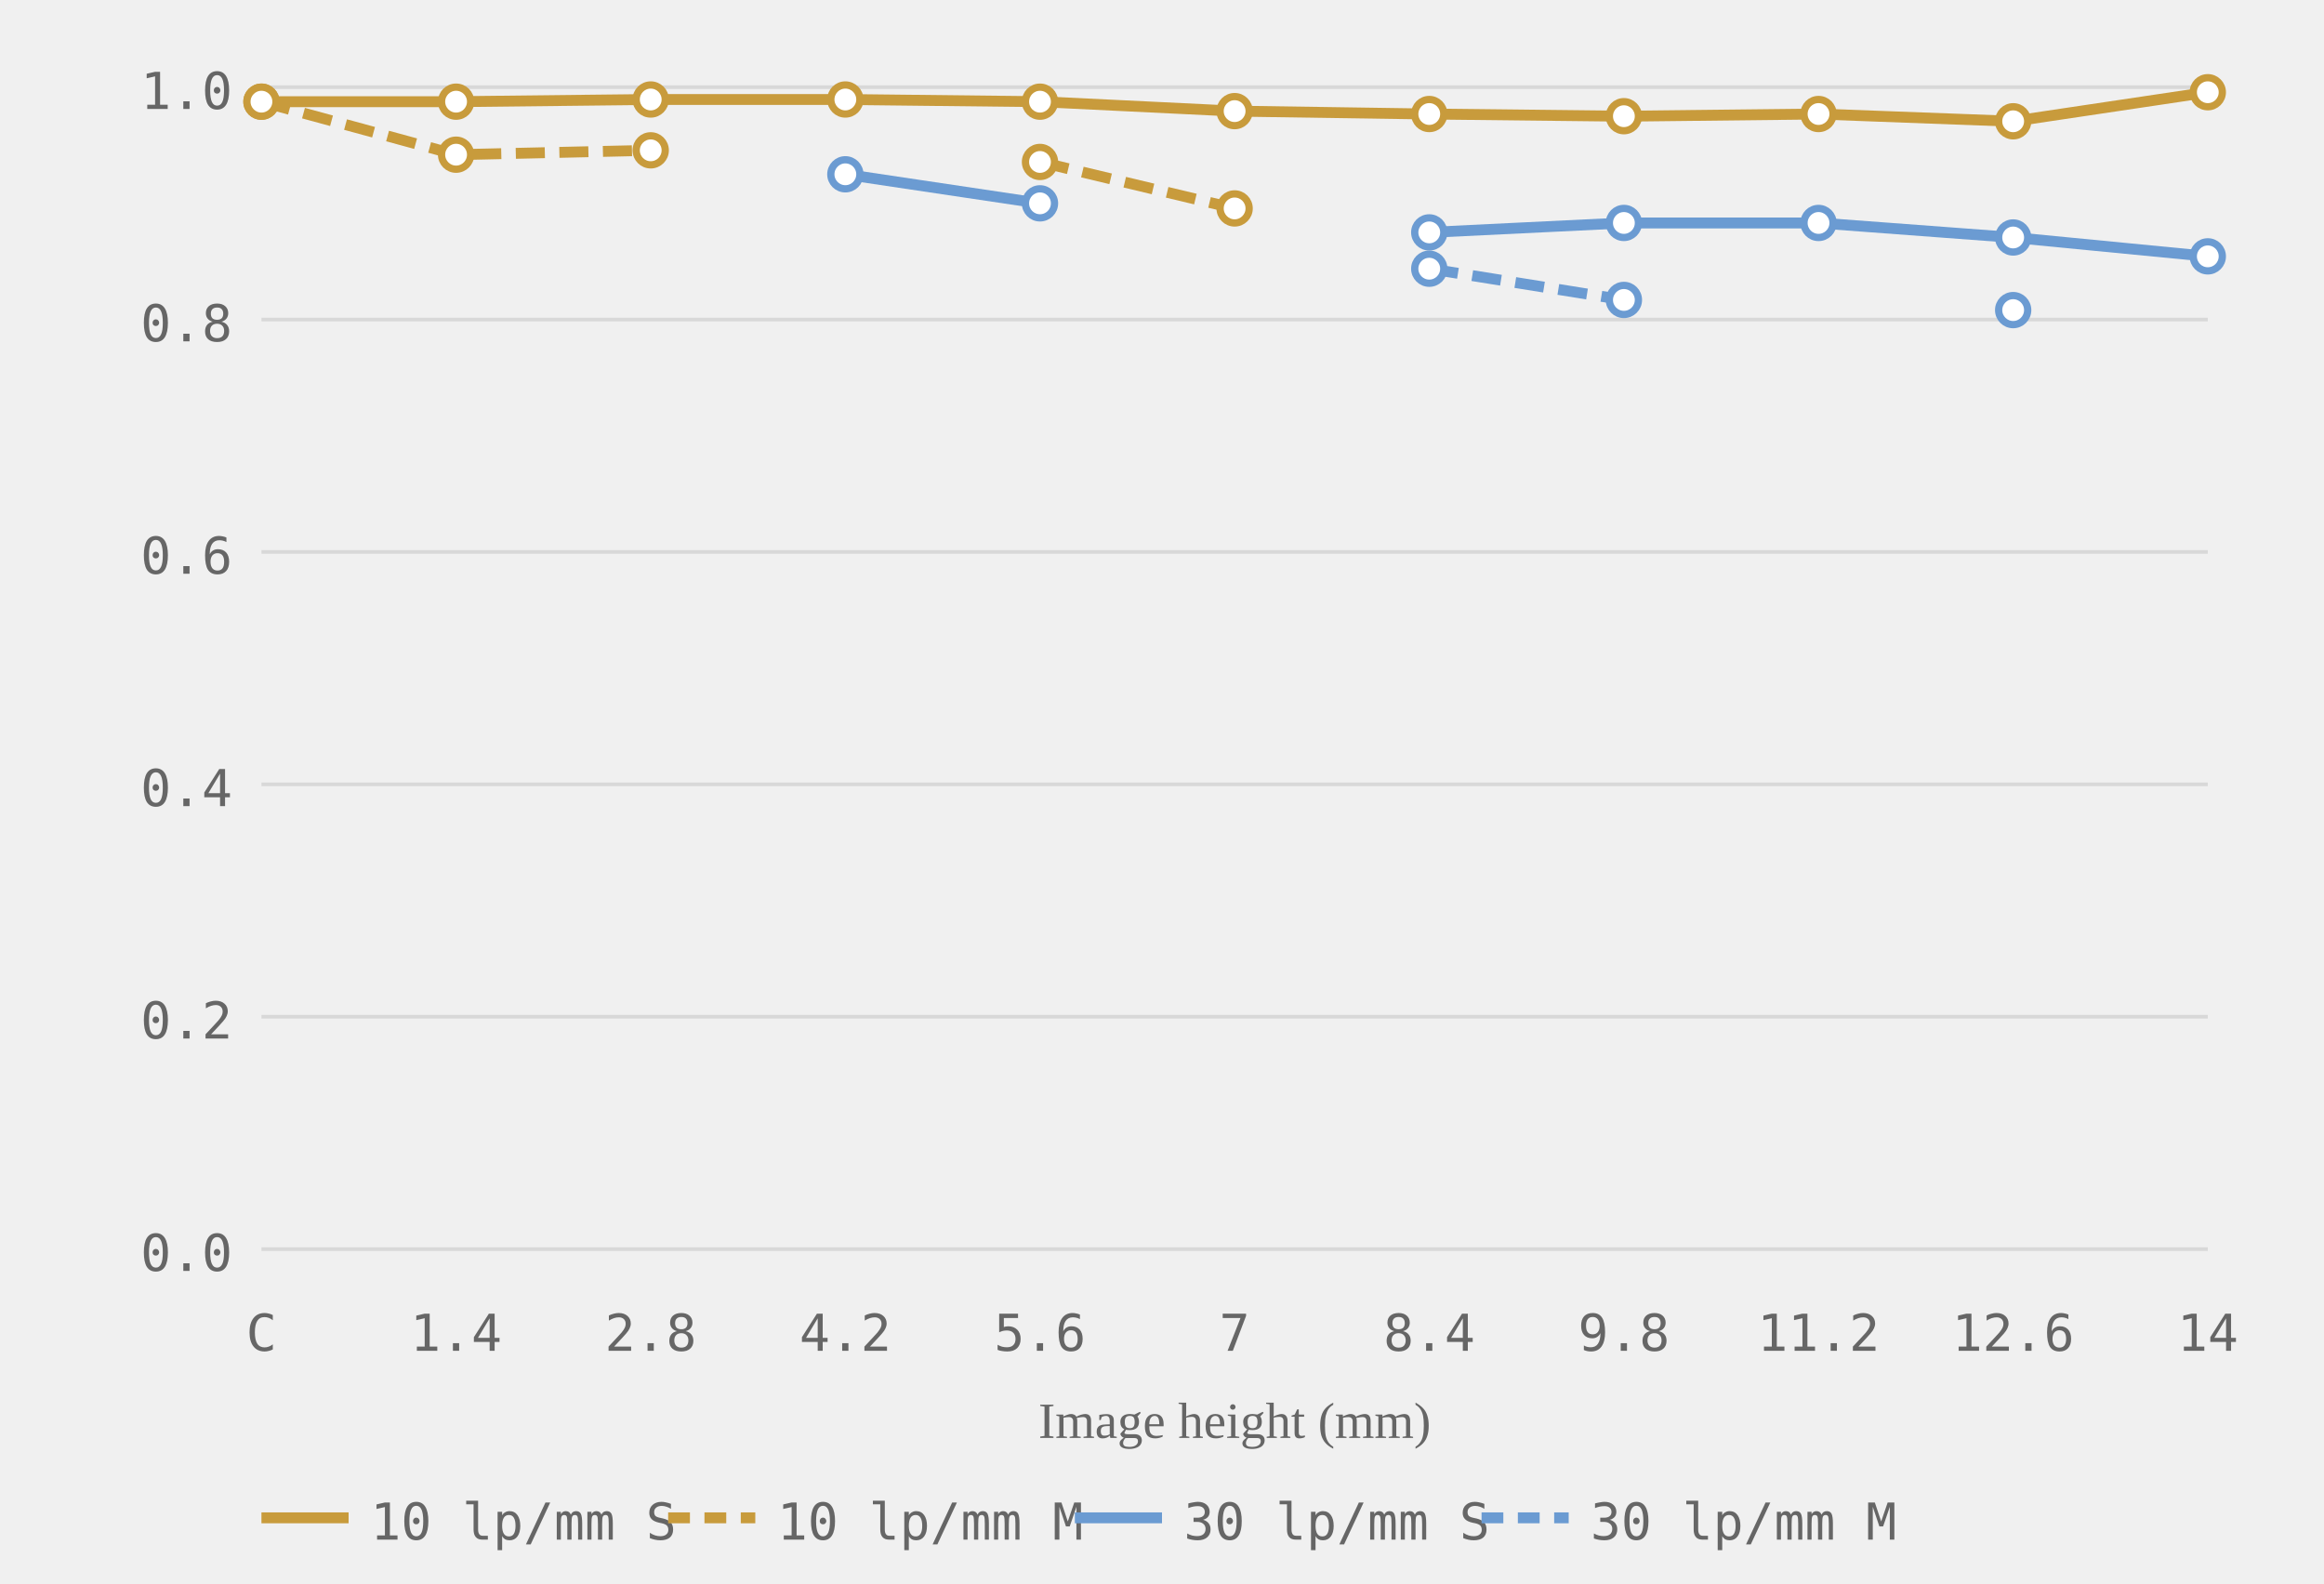
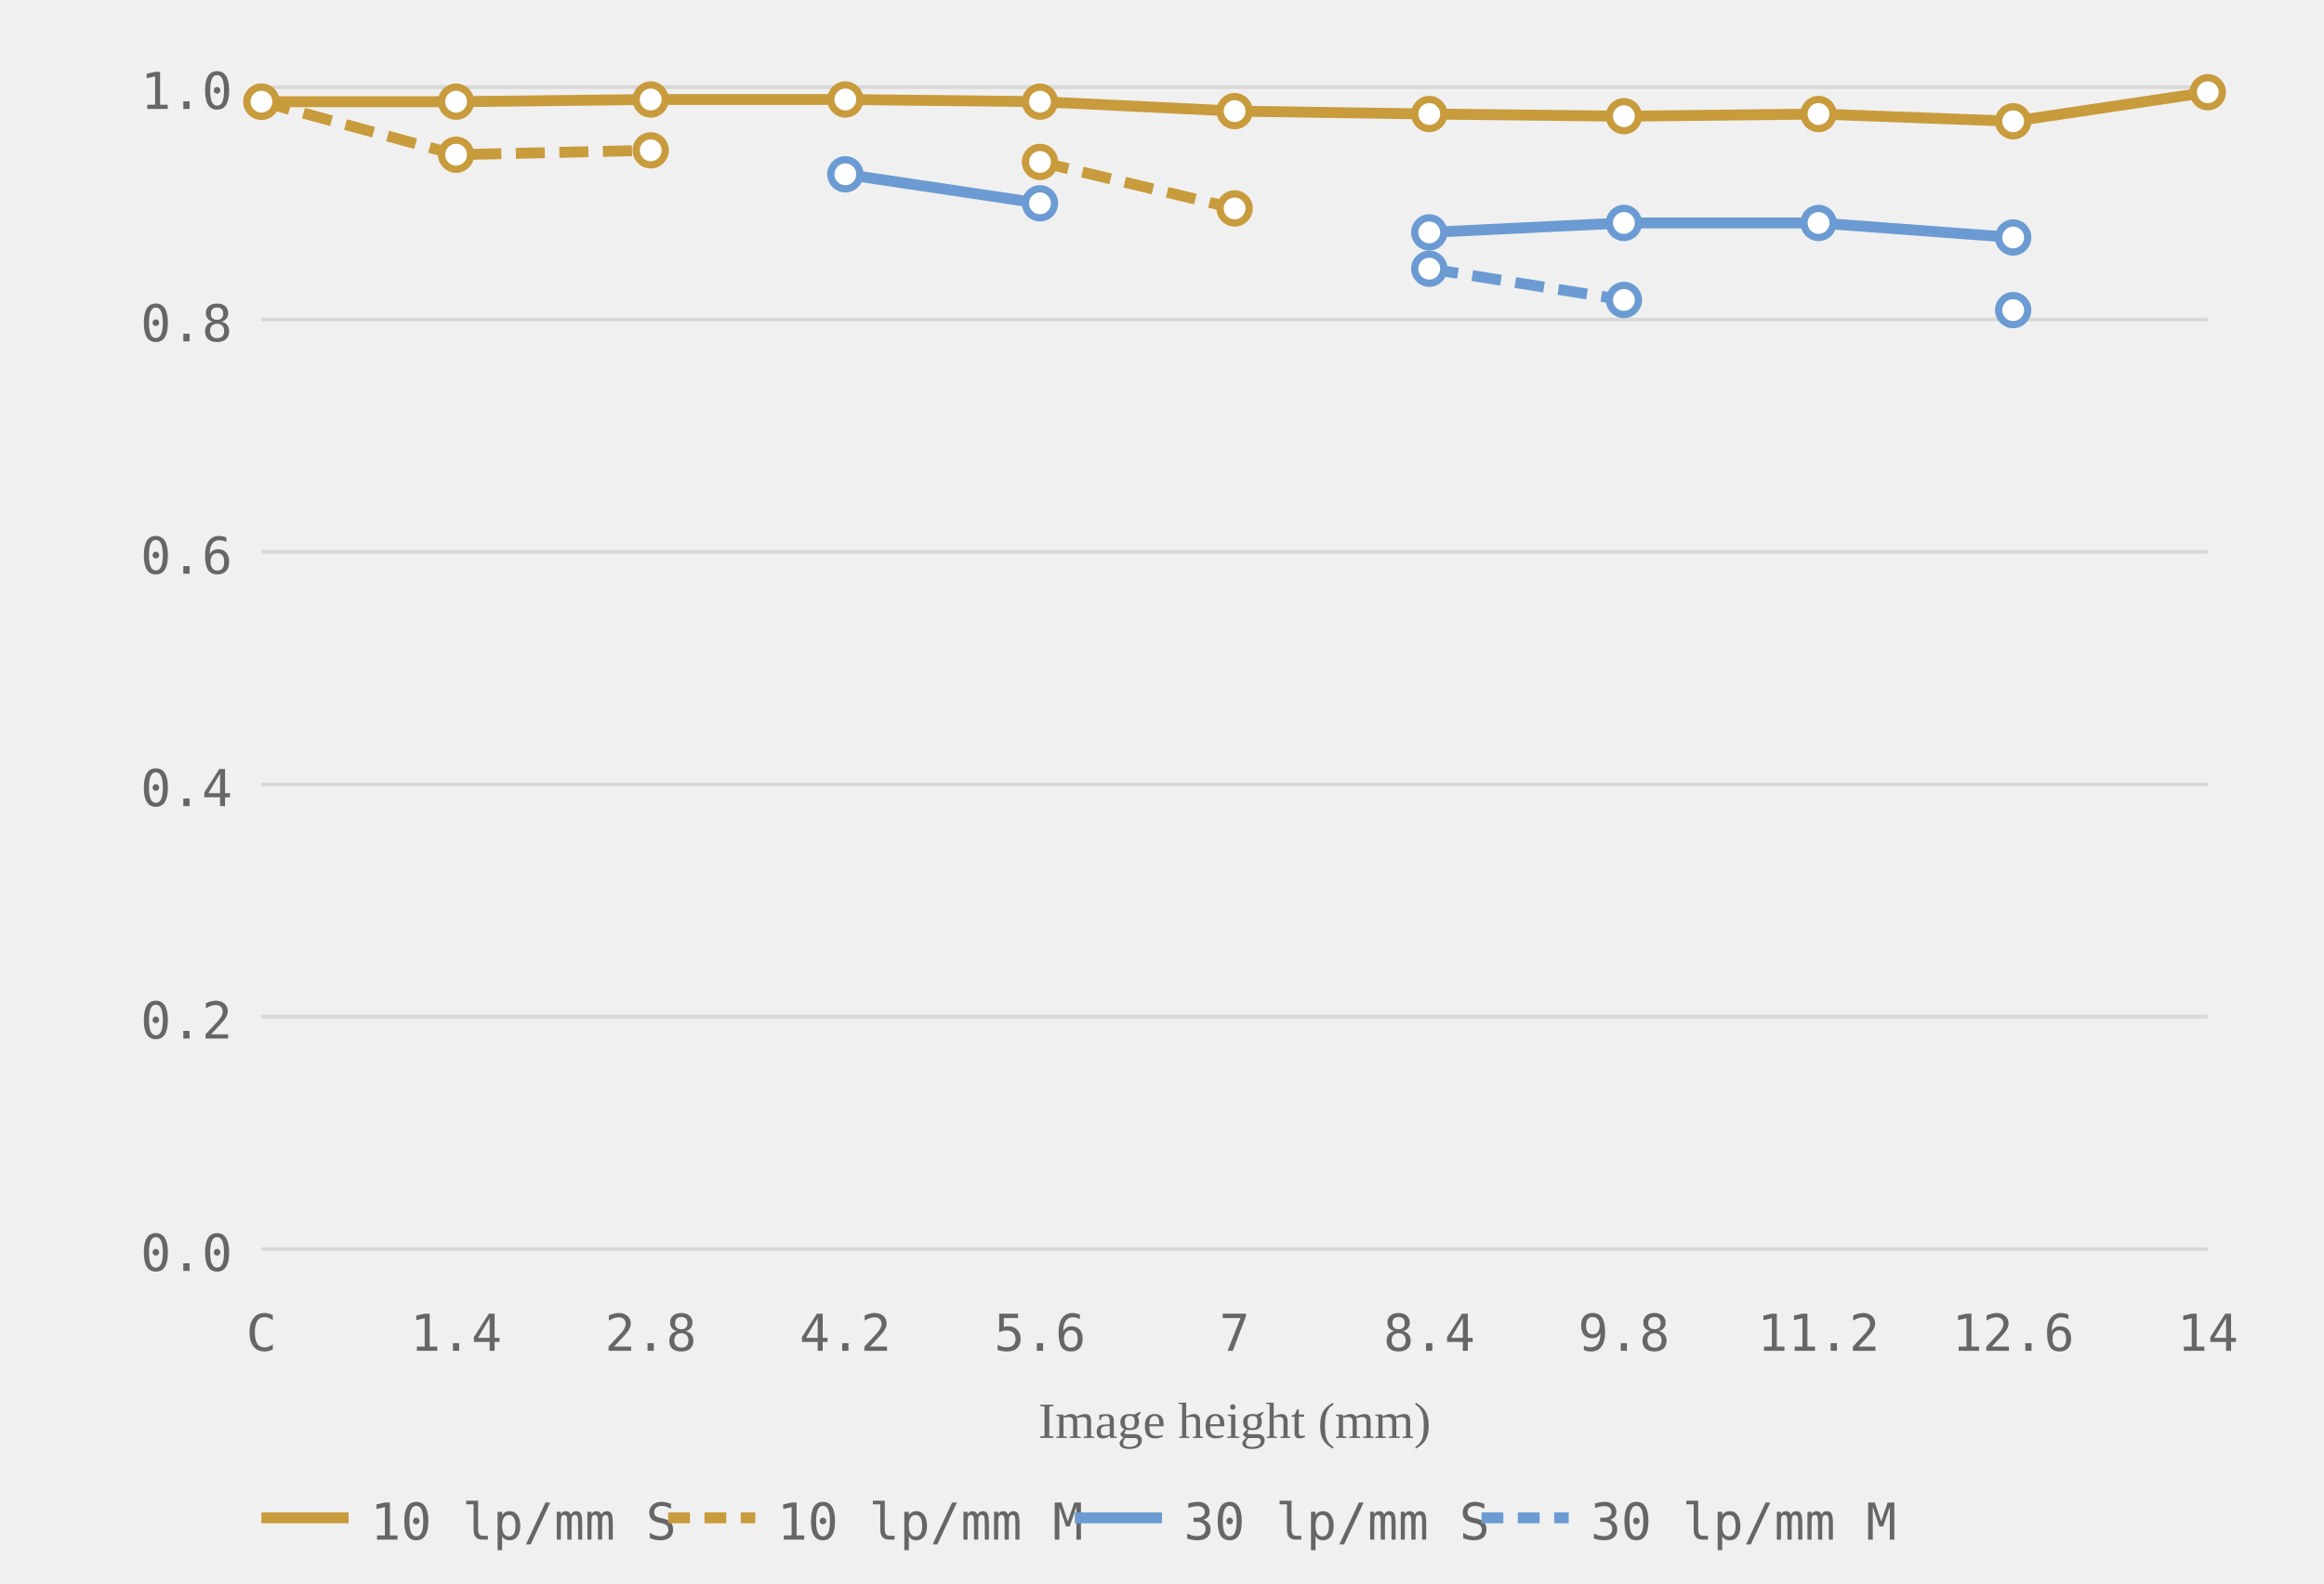
<svg xmlns="http://www.w3.org/2000/svg" viewBox="0 0 320 218" role="img" aria-label="MTF chart, generated from readings">
  <style>.grid-line { stroke: #d8d8d8; stroke-width: 0.5; }.axis-label { font-size: 7px; fill: #666666; font-family: ui-monospace, monospace; }.axis-y { text-anchor: end; }.axis-x { text-anchor: middle; }.axis-title { font-size: 7px; fill: #666666; text-anchor: middle; }.curve { fill: none; stroke-width: 1.5; }.curve-m { stroke-dasharray: 4 2; }.dot { fill: white; stroke-width: 1; }.legend-text { font-size: 7px; fill: #666666; font-family: ui-monospace, monospace; }</style>
  <line class="grid-line" x1="36" y1="172.0" x2="304" y2="172.0" />
  <line class="grid-line" x1="36" y1="140.0" x2="304" y2="140.0" />
  <line class="grid-line" x1="36" y1="108.0" x2="304" y2="108.0" />
  <line class="grid-line" x1="36" y1="76.0" x2="304" y2="76.0" />
  <line class="grid-line" x1="36" y1="44.0" x2="304" y2="44.0" />
  <line class="grid-line" x1="36" y1="12.0" x2="304" y2="12.0" />
  <text class="axis-label axis-y" x="32" y="175.0">0.0</text>
  <text class="axis-label axis-y" x="32" y="143.0">0.2</text>
  <text class="axis-label axis-y" x="32" y="111.0">0.4</text>
  <text class="axis-label axis-y" x="32" y="79.0">0.6</text>
  <text class="axis-label axis-y" x="32" y="47.0">0.8</text>
  <text class="axis-label axis-y" x="32" y="15.0">1.0</text>
  <text class="axis-label axis-x" x="36.0" y="186">C</text>
  <text class="axis-label axis-x" x="62.8" y="186">1.4</text>
  <text class="axis-label axis-x" x="89.6" y="186">2.8</text>
  <text class="axis-label axis-x" x="116.4" y="186">4.2</text>
  <text class="axis-label axis-x" x="143.2" y="186">5.6</text>
  <text class="axis-label axis-x" x="170.0" y="186">7</text>
  <text class="axis-label axis-x" x="196.8" y="186">8.4</text>
  <text class="axis-label axis-x" x="223.6" y="186">9.8</text>
  <text class="axis-label axis-x" x="250.4" y="186">11.2</text>
  <text class="axis-label axis-x" x="277.2" y="186">12.6</text>
  <text class="axis-label axis-x" x="304.0" y="186">14</text>
  <text class="axis-title" x="170.0" y="198">Image height (mm)</text>
  <polyline class="curve curve-10" style="stroke:#c89b3c" points="36.0,14.0 62.8,14.0 89.6,13.7 116.4,13.7 143.2,14.0 170.0,15.3 196.8,15.7 223.6,16.0 250.4,15.7 277.2,16.7 304.0,12.7" />
  <polyline class="curve curve-10 curve-m" style="stroke:#c89b3c" points="36.0,14.0 62.8,21.3 89.6,20.7" stroke-dasharray="4 2" />
  <polyline class="curve curve-10 curve-m" style="stroke:#c89b3c" points="143.2,22.3 170.0,28.7" stroke-dasharray="4 2" />
  <polyline class="curve curve-30" style="stroke:#6b9bd2" points="116.4,24.0 143.2,28.0" />
-   <polyline class="curve curve-30" style="stroke:#6b9bd2" points="196.8,32.0 223.6,30.7 250.4,30.7 277.2,32.7 304.0,35.3" />
+   <polyline class="curve curve-30" style="stroke:#6b9bd2" points="196.8,32.0 223.6,30.7 250.4,30.7 277.2,32.7" />
  <polyline class="curve curve-30 curve-m" style="stroke:#6b9bd2" points="196.8,37.0 223.6,41.3" stroke-dasharray="4 2" />
  <circle class="dot dot-10" style="stroke:#c89b3c" cx="36.0" cy="14.0" r="2" />
  <circle class="dot dot-10" style="stroke:#c89b3c" cx="62.8" cy="14.0" r="2" />
  <circle class="dot dot-10" style="stroke:#c89b3c" cx="89.6" cy="13.7" r="2" />
  <circle class="dot dot-10" style="stroke:#c89b3c" cx="116.4" cy="13.7" r="2" />
  <circle class="dot dot-10" style="stroke:#c89b3c" cx="143.2" cy="14.0" r="2" />
  <circle class="dot dot-10" style="stroke:#c89b3c" cx="170.0" cy="15.3" r="2" />
  <circle class="dot dot-10" style="stroke:#c89b3c" cx="196.8" cy="15.7" r="2" />
  <circle class="dot dot-10" style="stroke:#c89b3c" cx="223.6" cy="16.0" r="2" />
  <circle class="dot dot-10" style="stroke:#c89b3c" cx="250.4" cy="15.7" r="2" />
  <circle class="dot dot-10" style="stroke:#c89b3c" cx="277.2" cy="16.7" r="2" />
  <circle class="dot dot-10" style="stroke:#c89b3c" cx="304.0" cy="12.7" r="2" />
  <circle class="dot dot-10" style="stroke:#c89b3c" cx="36.0" cy="14.0" r="2" />
  <circle class="dot dot-10" style="stroke:#c89b3c" cx="62.8" cy="21.3" r="2" />
  <circle class="dot dot-10" style="stroke:#c89b3c" cx="89.6" cy="20.7" r="2" />
  <circle class="dot dot-10" style="stroke:#c89b3c" cx="143.2" cy="22.3" r="2" />
  <circle class="dot dot-10" style="stroke:#c89b3c" cx="170.0" cy="28.7" r="2" />
  <circle class="dot dot-30" style="stroke:#6b9bd2" cx="116.4" cy="24.0" r="2" />
  <circle class="dot dot-30" style="stroke:#6b9bd2" cx="143.2" cy="28.0" r="2" />
  <circle class="dot dot-30" style="stroke:#6b9bd2" cx="196.8" cy="32.0" r="2" />
  <circle class="dot dot-30" style="stroke:#6b9bd2" cx="223.6" cy="30.7" r="2" />
  <circle class="dot dot-30" style="stroke:#6b9bd2" cx="250.4" cy="30.7" r="2" />
  <circle class="dot dot-30" style="stroke:#6b9bd2" cx="277.2" cy="32.7" r="2" />
-   <circle class="dot dot-30" style="stroke:#6b9bd2" cx="304.0" cy="35.3" r="2" />
  <circle class="dot dot-30" style="stroke:#6b9bd2" cx="196.8" cy="37.0" r="2" />
  <circle class="dot dot-30" style="stroke:#6b9bd2" cx="223.6" cy="41.3" r="2" />
  <circle class="dot dot-30" style="stroke:#6b9bd2" cx="277.2" cy="42.7" r="2" />
  <line x1="36" y1="209" x2="48" y2="209" stroke="#c89b3c" stroke-width="1.5" />
  <text class="legend-text" x="51" y="212">10 lp/mm S</text>
  <line x1="92" y1="209" x2="104" y2="209" stroke="#c89b3c" stroke-width="1.5" stroke-dasharray="3 2" />
  <text class="legend-text" x="107" y="212">10 lp/mm M</text>
  <line x1="148" y1="209" x2="160" y2="209" stroke="#6b9bd2" stroke-width="1.5" />
  <text class="legend-text" x="163" y="212">30 lp/mm S</text>
  <line x1="204" y1="209" x2="216" y2="209" stroke="#6b9bd2" stroke-width="1.5" stroke-dasharray="3 2" />
  <text class="legend-text" x="219" y="212">30 lp/mm M</text>
</svg>
